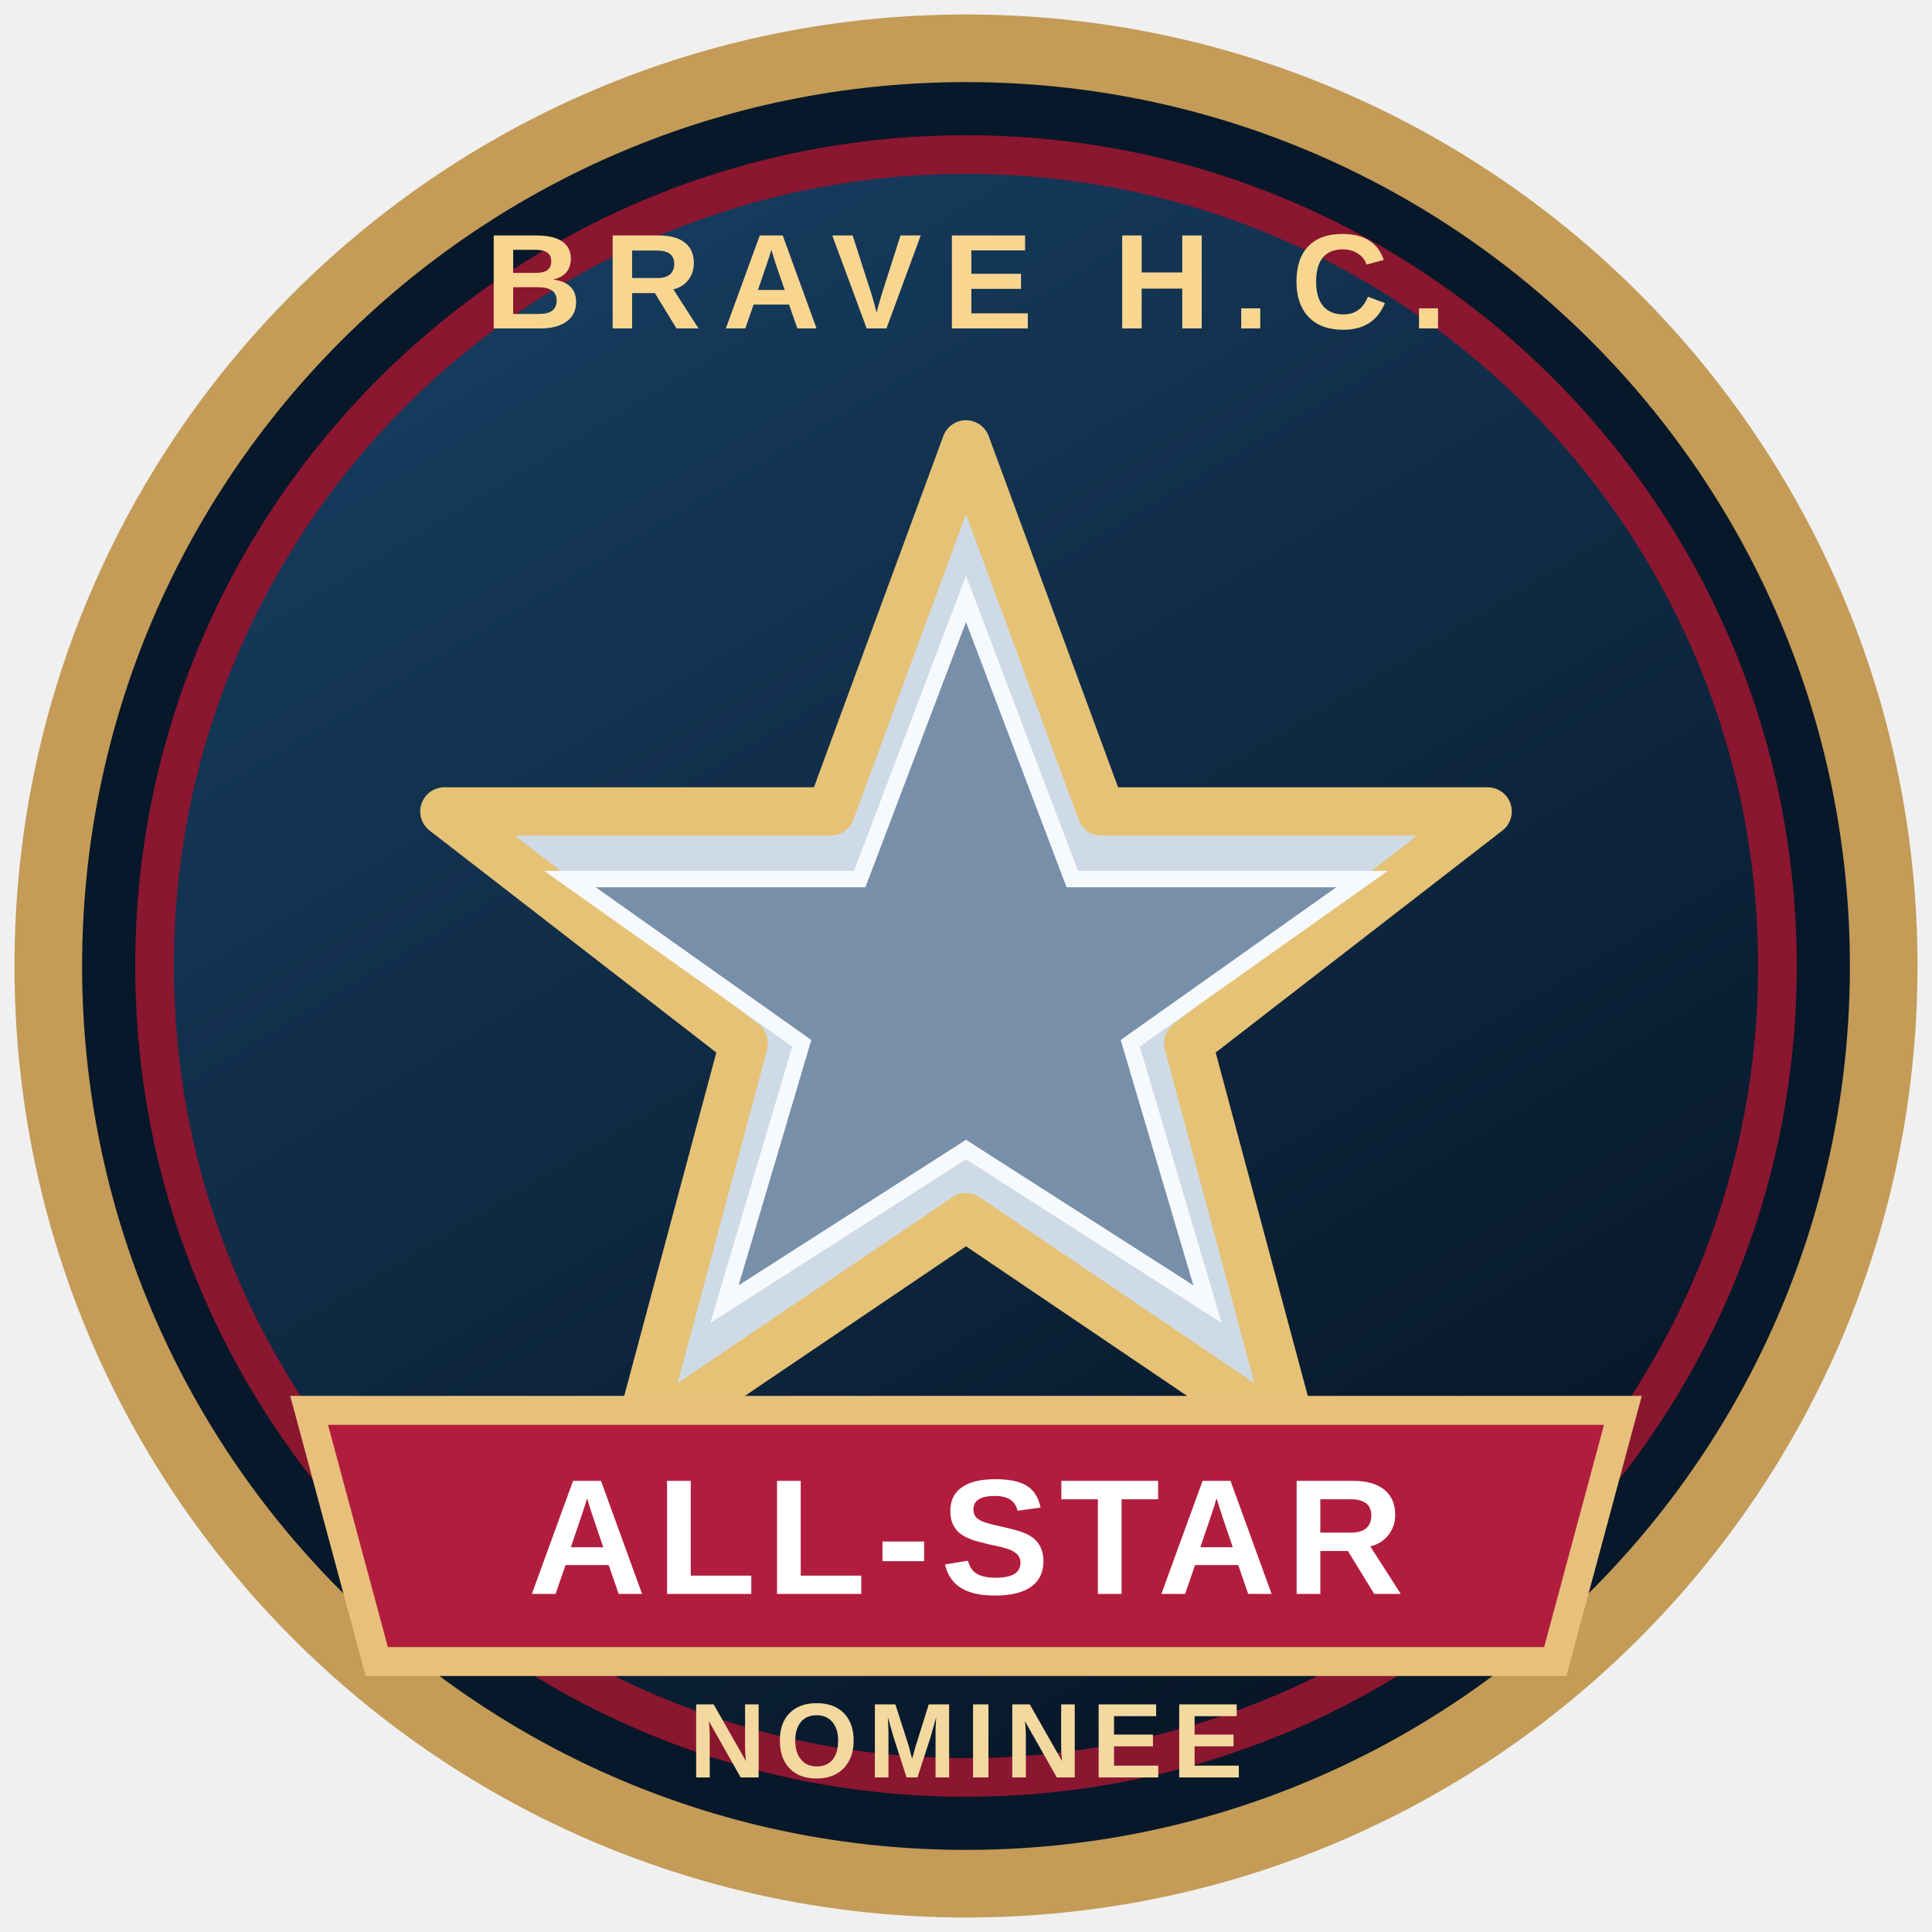
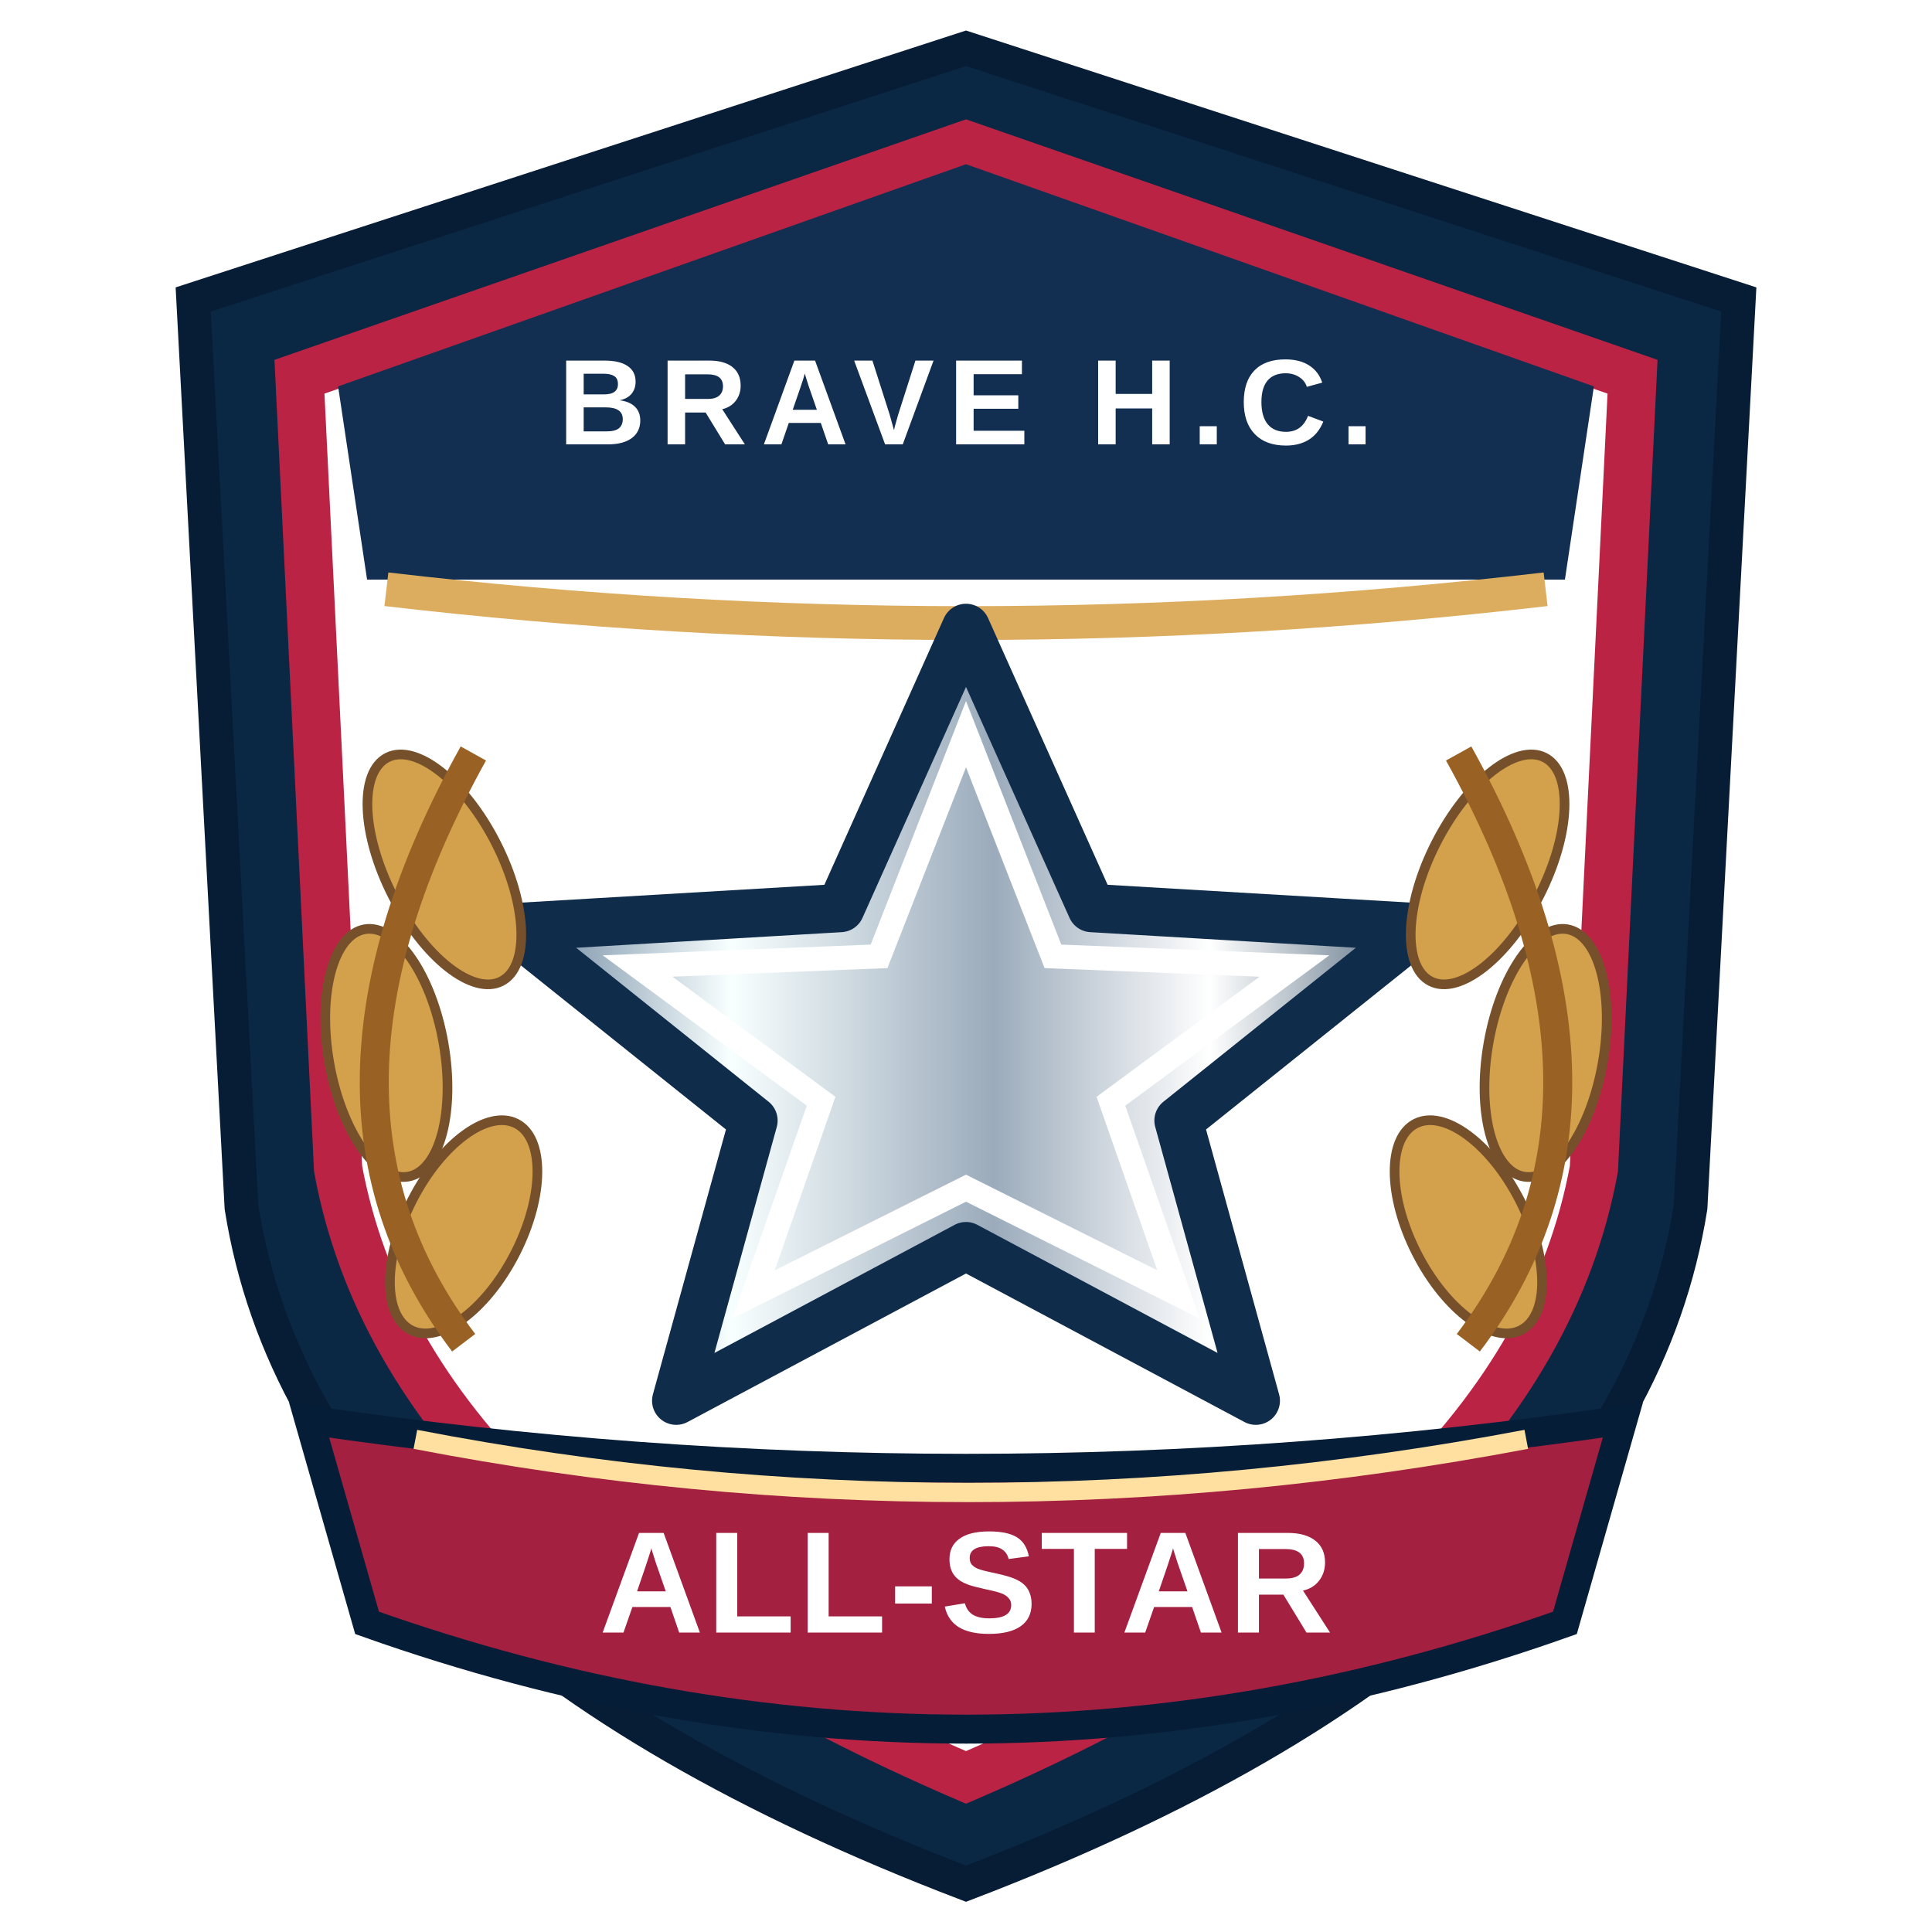
- <svg xmlns="http://www.w3.org/2000/svg" width="200" height="200" viewBox="0 0 200 200">
+ <svg xmlns="http://www.w3.org/2000/svg" viewBox="0 0 200 200" width="200" height="200">
  <defs>
    <linearGradient id="silver" x1="0" x2="1">
-       <stop stop-color="#8299ae" />
-       <stop offset=".21" stop-color="#fcffff" />
-       <stop offset=".47" stop-color="#a7b5c4" />
-       <stop offset=".76" stop-color="#eef5fa" />
-       <stop offset="1" stop-color="#6e8194" />
+       <stop stop-color="#637f99" />
+       <stop offset=".24" stop-color="#f8ffff" />
+       <stop offset=".53" stop-color="#9babbb" />
+       <stop offset=".77" stop-color="#fff" />
+       <stop offset="1" stop-color="#50677c" />
    </linearGradient>
-     <linearGradient id="navy" x1="0" x2="0.6" y1="0" y2="1">
-       <stop stop-color="#194267" />
-       <stop offset="1" stop-color="#071728" />
+     <linearGradient id="gold" x1="0" x2="1">
+       <stop stop-color="#8a561f" />
+       <stop offset=".28" stop-color="#ffe4a2" />
+       <stop offset=".58" stop-color="#bd832d" />
+       <stop offset=".83" stop-color="#ffebae" />
+       <stop offset="1" stop-color="#805021" />
    </linearGradient>
  </defs>
-   <circle cx="100" cy="100" r="95" fill="#061829" stroke="#c49b57" stroke-width="7" />
-   <circle cx="100" cy="100" r="84" fill="url(#navy)" stroke="#8b1630" stroke-width="4" />
-   <text x="100" y="34" text-anchor="middle" font-family="Arial,sans-serif" font-size="14" letter-spacing="2.2" font-weight="bold" fill="#f9d690">BRAVE H.C.</text>
-   <polygon points="100,46 114,84 154,84 123,108 134,149 100,126 66,149 77,108 46,84 86,84" fill="#cedbe6" stroke="#e6c276" stroke-width="5" stroke-linejoin="round" />
-   <polygon points="100,62 111,91 141,91 117,108 125,135 100,119 75,135 83,108 59,91 89,91" fill="#788faa" stroke="#f7fafd" stroke-width="1.7" />
-   <path d="M32 146 L168 146 L161 172 L39 172 Z" fill="#b21d3e" stroke="#e7c07b" stroke-width="3" />
-   <text x="100" y="165" text-anchor="middle" font-family="Arial,sans-serif" font-weight="bold" letter-spacing="1.0" font-size="17" fill="#fff">ALL-STAR</text>
-   <text x="100" y="184" text-anchor="middle" font-family="Arial,sans-serif" font-weight="bold" font-size="11" letter-spacing="1" fill="#f3d99f">NOMINEE</text>
+   <rect width="200" height="200" fill="#ffffff" />
+   <path d="M100 5 L180 31 L175 125 Q168 169 100 195 Q32 169 25 125 L20 31 Z" fill="#0a2744" stroke="#071c35" stroke-width="3.5" />
+   <path d="M100 15 L169 39 L165 121 Q158 159 100 184 Q42 159 35 121 L31 39 Z" fill="#ffffff" stroke="#bb2344" stroke-width="5" />
+   <path d="M35 40 L100 17 L165 40 L162 60 L38 60 Z" fill="#122f51" />
+   <text x="100" y="46" font-family="Arial,sans-serif" font-size="12.6" font-weight="900" letter-spacing="1.4" text-anchor="middle" fill="#fff">BRAVE H.C.</text>
+   <path d="M40 61 Q100 68 160 61" stroke="#dcac5f" stroke-width="3.5" fill="none" />
+   <polygon points="100,65 113,94 147,96 122,116 130,145 100,129 70,145 78,116 53,96 87,94" fill="url(#silver)" stroke="#102c4b" stroke-width="5" stroke-linejoin="round" />
+   <polygon points="100,76 109,99 134,100 115,114 122,134 100,123 78,134 85,114 66,100 91,99" fill="none" stroke="#fff" stroke-width="2.5" />
+   <g fill="#d3a04c" stroke="#76502b" stroke-width="1">
+     <ellipse cx="46" cy="90" rx="6" ry="13" transform="rotate(-27 46 90)" />
+     <ellipse cx="40" cy="109" rx="6" ry="13" transform="rotate(-10 40 109)" />
+     <ellipse cx="48" cy="127" rx="6" ry="12" transform="rotate(27 48 127)" />
+     <ellipse cx="154" cy="90" rx="6" ry="13" transform="rotate(27 154 90)" />
+     <ellipse cx="160" cy="109" rx="6" ry="13" transform="rotate(10 160 109)" />
+     <ellipse cx="152" cy="127" rx="6" ry="12" transform="rotate(-27 152 127)" />
+   </g>
+   <path d="M48 139 Q29 114 49 78 M152 139 Q171 114 151 78" stroke="#996123" stroke-width="3" fill="none" />
+   <path d="M32 147 Q100 157 168 147 L162 168 Q100 190 38 168 Z" fill="#a42040" stroke="#061d38" stroke-width="3" />
+   <path d="M43 149 Q100 160 158 149" fill="none" stroke="#ffe0a0" stroke-width="2" />
+   <text x="100" y="169" text-anchor="middle" font-family="Arial,sans-serif" font-size="15" font-weight="900" fill="#fff" stroke="none" stroke-width="0" paint-order="stroke" letter-spacing=".3">ALL-STAR</text>
</svg>
